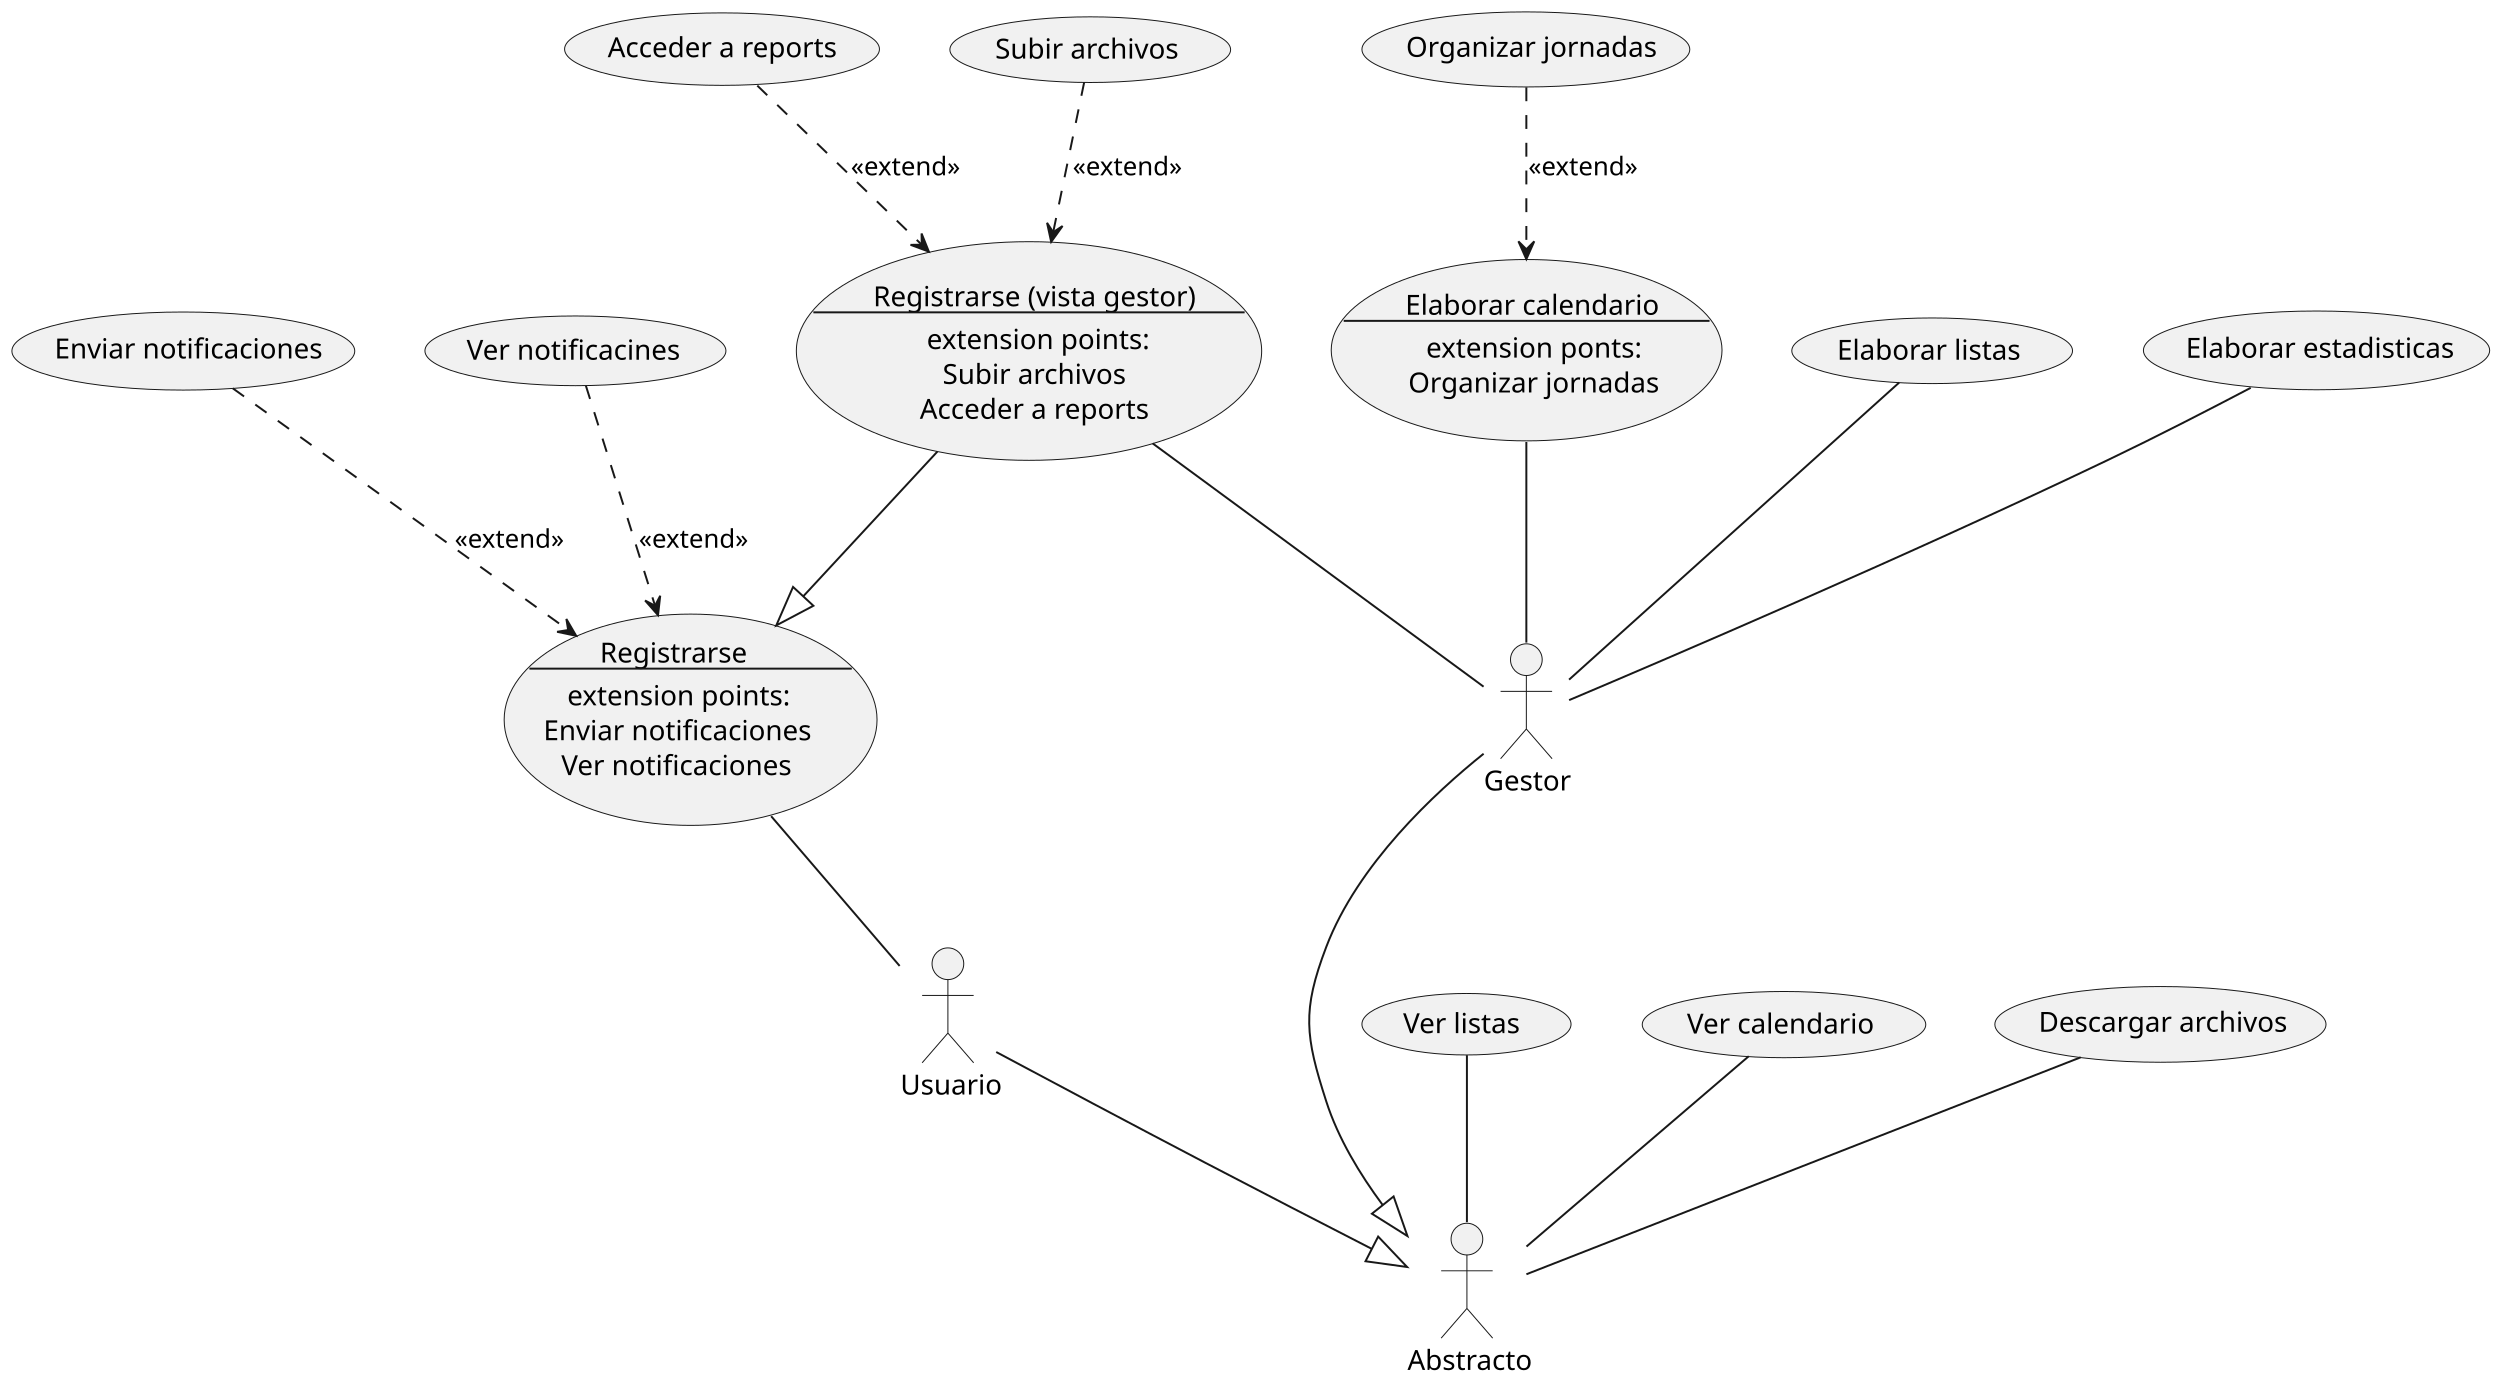
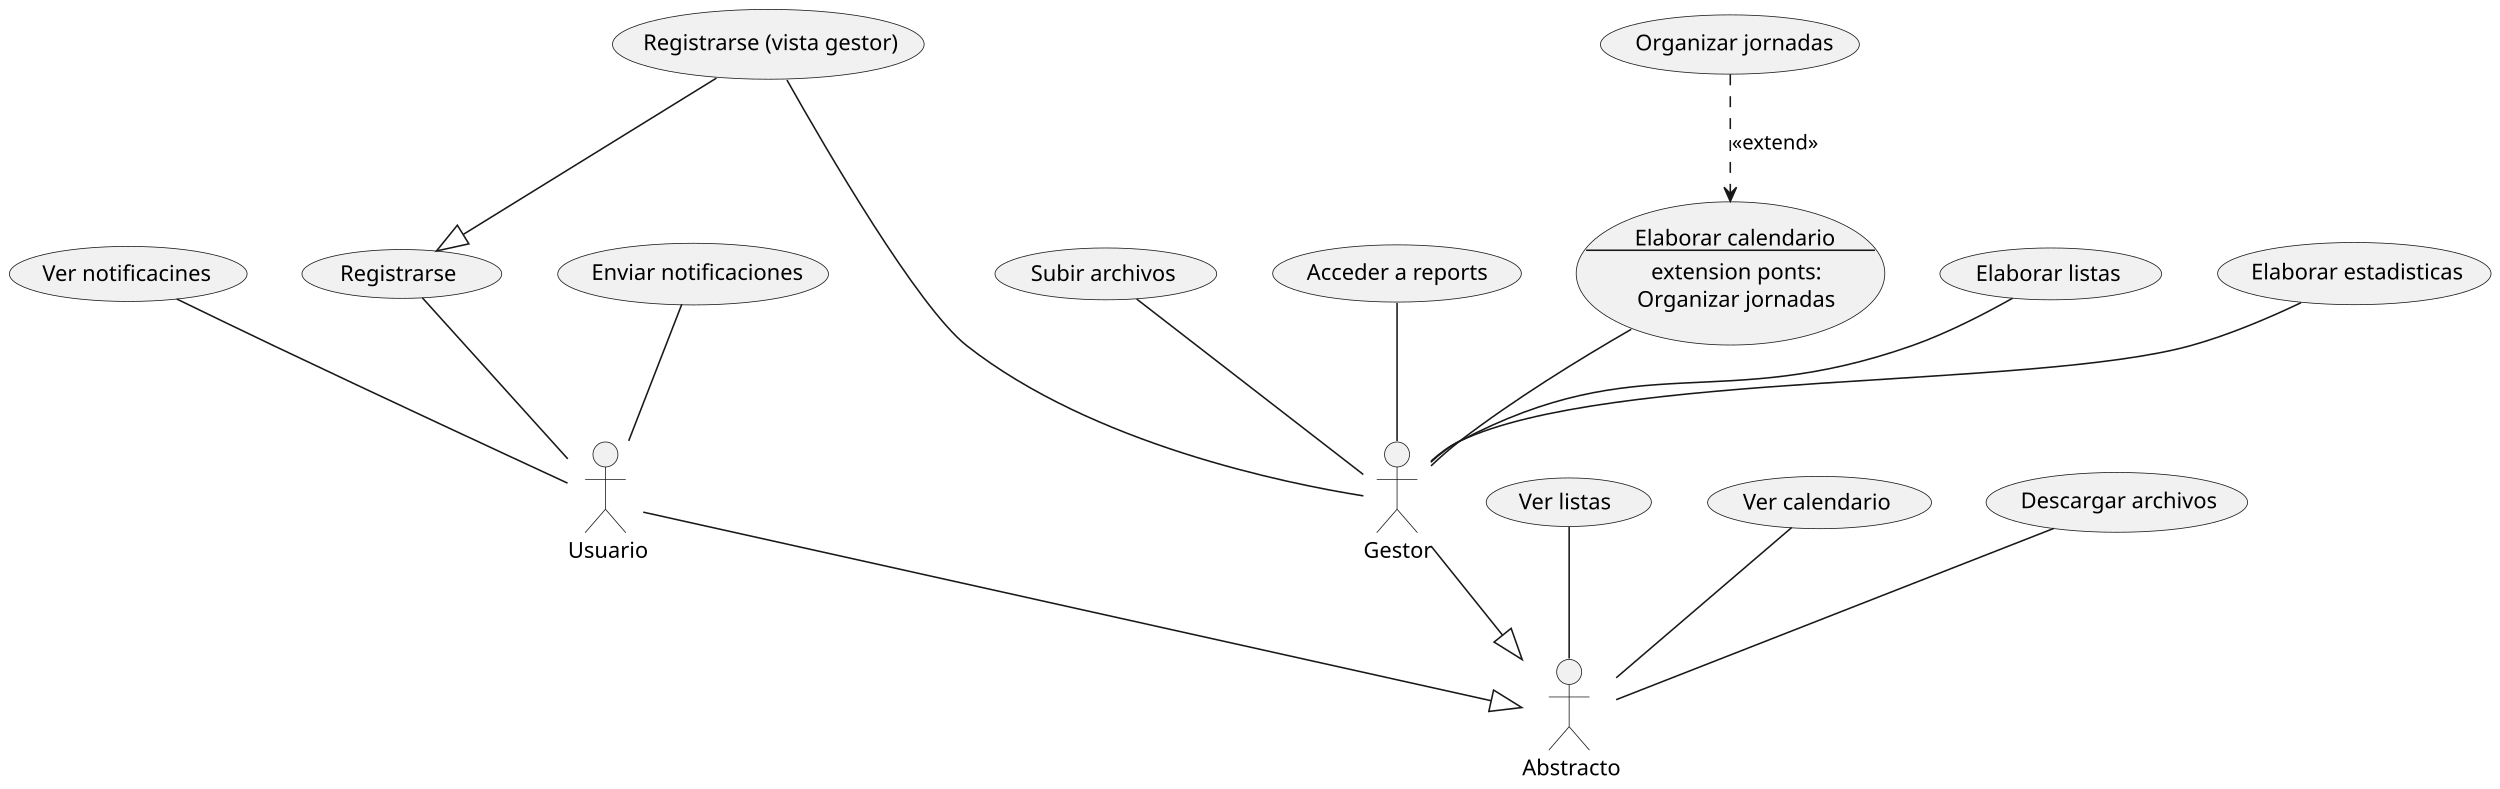
- <svg xmlns="http://www.w3.org/2000/svg" contentStyleType="text/css" height="700px" preserveAspectRatio="none" style="width:1262px;height:700px;background:#FFFFFF;" version="1.1" viewBox="0 0 1262 700" width="1262px" zoomAndPan="magnify">
+ <svg xmlns="http://www.w3.org/2000/svg" contentStyleType="text/css" height="504px" preserveAspectRatio="none" style="width:1598px;height:504px;background:#FFFFFF;" version="1.1" viewBox="0 0 1598 504" width="1598px" zoomAndPan="magnify">
  <defs />
  <g>
    <g id="elem_Gestor">
-       <ellipse cx="770.5" cy="333" fill="#F1F1F1" rx="8" ry="8" style="stroke:#181818;stroke-width:0.5;" />
-       <path d="M770.5,341 L770.5,368 M757.5,349 L783.5,349 M770.5,368 L757.5,383 M770.5,368 L783.5,383 " fill="none" style="stroke:#181818;stroke-width:0.5;" />
-       <text fill="#000000" font-family="sans-serif" font-size="14" lengthAdjust="spacing" textLength="43" x="749" y="399.033">Gestor</text>
+       <ellipse cx="893" cy="290.5" fill="#F1F1F1" rx="8" ry="8" style="stroke:#181818;stroke-width:0.5;" />
+       <path d="M893,298.5 L893,325.5 M880,306.5 L906,306.5 M893,325.5 L880,340.5 M893,325.5 L906,340.5 " fill="none" style="stroke:#181818;stroke-width:0.5;" />
+       <text fill="#000000" font-family="sans-serif" font-size="14" lengthAdjust="spacing" textLength="43" x="871.5" y="356.533">Gestor</text>
    </g>
    <g id="elem_Usuario">
-       <ellipse cx="478.5" cy="486.5" fill="#F1F1F1" rx="8" ry="8" style="stroke:#181818;stroke-width:0.5;" />
-       <path d="M478.5,494.5 L478.5,521.5 M465.5,502.5 L491.5,502.5 M478.5,521.5 L465.5,536.5 M478.5,521.5 L491.5,536.5 " fill="none" style="stroke:#181818;stroke-width:0.5;" />
-       <text fill="#000000" font-family="sans-serif" font-size="14" lengthAdjust="spacing" textLength="48" x="454.5" y="552.533">Usuario</text>
+       <ellipse cx="387" cy="290.5" fill="#F1F1F1" rx="8" ry="8" style="stroke:#181818;stroke-width:0.5;" />
+       <path d="M387,298.5 L387,325.5 M374,306.5 L400,306.5 M387,325.5 L374,340.5 M387,325.5 L400,340.5 " fill="none" style="stroke:#181818;stroke-width:0.5;" />
+       <text fill="#000000" font-family="sans-serif" font-size="14" lengthAdjust="spacing" textLength="48" x="363" y="356.533">Usuario</text>
    </g>
    <g id="elem_Abstracto">
-       <ellipse cx="740.5" cy="625.5" fill="#F1F1F1" rx="8" ry="8" style="stroke:#181818;stroke-width:0.5;" />
-       <path d="M740.5,633.5 L740.5,660.5 M727.5,641.5 L753.5,641.5 M740.5,660.5 L727.5,675.5 M740.5,660.5 L753.5,675.5 " fill="none" style="stroke:#181818;stroke-width:0.5;" />
-       <text fill="#000000" font-family="sans-serif" font-size="14" lengthAdjust="spacing" textLength="60" x="710.5" y="691.533">Abstracto</text>
+       <ellipse cx="1003" cy="429.5" fill="#F1F1F1" rx="8" ry="8" style="stroke:#181818;stroke-width:0.5;" />
+       <path d="M1003,437.5 L1003,464.5 M990,445.5 L1016,445.5 M1003,464.5 L990,479.5 M1003,464.5 L1016,479.5 " fill="none" style="stroke:#181818;stroke-width:0.5;" />
+       <text fill="#000000" font-family="sans-serif" font-size="14" lengthAdjust="spacing" textLength="60" x="973" y="495.533">Abstracto</text>
    </g>
    <g id="elem_Elaborar listas">
-       <ellipse cx="975.357" cy="177.071" fill="#F1F1F1" rx="70.857" ry="16.571" style="stroke:#181818;stroke-width:0.5;" />
-       <text fill="#000000" font-family="sans-serif" font-size="14" lengthAdjust="spacing" textLength="90" x="927.357" y="181.588">Elaborar listas</text>
+       <ellipse cx="1310.857" cy="175.071" fill="#F1F1F1" rx="70.857" ry="16.571" style="stroke:#181818;stroke-width:0.5;" />
+       <text fill="#000000" font-family="sans-serif" font-size="14" lengthAdjust="spacing" textLength="90" x="1262.857" y="179.588">Elaborar listas</text>
    </g>
    <g id="elem_Elaborar estadisticas">
-       <ellipse cx="1169.392" cy="176.879" fill="#F1F1F1" rx="87.392" ry="19.878" style="stroke:#181818;stroke-width:0.5;" />
-       <text fill="#000000" font-family="sans-serif" font-size="14" lengthAdjust="spacing" textLength="132" x="1103.392" y="180.607">Elaborar estadisticas</text>
+       <ellipse cx="1504.892" cy="174.879" fill="#F1F1F1" rx="87.392" ry="19.878" style="stroke:#181818;stroke-width:0.5;" />
+       <text fill="#000000" font-family="sans-serif" font-size="14" lengthAdjust="spacing" textLength="132" x="1438.892" y="178.607">Elaborar estadisticas</text>
    </g>
    <g id="elem_EC">
-       <ellipse cx="770.638" cy="176.775" fill="#F1F1F1" rx="98.638" ry="45.775" style="stroke:#181818;stroke-width:0.5;" />
-       <text fill="#000000" font-family="sans-serif" font-size="14" lengthAdjust="spacing" textLength="124" x="709.388" y="158.895">Elaborar calendario</text>
-       <line style="stroke:#181818;stroke-width:1.0;" x1="678.301" x2="862.974" y1="161.971" y2="161.971" />
-       <text fill="#000000" font-family="sans-serif" font-size="14" lengthAdjust="spacing" textLength="103" x="719.888" y="180.504">extension ponts:</text>
-       <text fill="#000000" font-family="sans-serif" font-size="14" lengthAdjust="spacing" textLength="121" x="710.888" y="198.113">Organizar jornadas</text>
+       <ellipse cx="1106.138" cy="174.775" fill="#F1F1F1" rx="98.638" ry="45.775" style="stroke:#181818;stroke-width:0.5;" />
+       <text fill="#000000" font-family="sans-serif" font-size="14" lengthAdjust="spacing" textLength="124" x="1044.888" y="156.895">Elaborar calendario</text>
+       <line style="stroke:#181818;stroke-width:1.0;" x1="1013.801" x2="1198.474" y1="159.971" y2="159.971" />
+       <text fill="#000000" font-family="sans-serif" font-size="14" lengthAdjust="spacing" textLength="103" x="1055.388" y="178.504">extension ponts:</text>
+       <text fill="#000000" font-family="sans-serif" font-size="14" lengthAdjust="spacing" textLength="121" x="1046.388" y="196.113">Organizar jornadas</text>
    </g>
    <g id="elem_Organizar jornadas">
-       <ellipse cx="770.252" cy="24.95" fill="#F1F1F1" rx="82.752" ry="18.95" style="stroke:#181818;stroke-width:0.5;" />
-       <text fill="#000000" font-family="sans-serif" font-size="14" lengthAdjust="spacing" textLength="121" x="709.752" y="28.679">Organizar jornadas</text>
+       <ellipse cx="1105.752" cy="28.45" fill="#F1F1F1" rx="82.752" ry="18.95" style="stroke:#181818;stroke-width:0.5;" />
+       <text fill="#000000" font-family="sans-serif" font-size="14" lengthAdjust="spacing" textLength="121" x="1045.252" y="32.179">Organizar jornadas</text>
    </g>
    <g id="elem_Reg">
-       <ellipse cx="348.615" cy="363.33" fill="#F1F1F1" rx="94.115" ry="53.33" style="stroke:#181818;stroke-width:0.5;" />
-       <text fill="#000000" font-family="sans-serif" font-size="14" lengthAdjust="spacing" textLength="73" x="302.834" y="334.451">Registrarse</text>
-       <line style="stroke:#181818;stroke-width:1.0;" x1="267.25" x2="429.981" y1="337.527" y2="337.527" />
-       <text fill="#000000" font-family="sans-serif" font-size="14" lengthAdjust="spacing" textLength="106" x="286.334" y="356.06">extension points:</text>
-       <text fill="#000000" font-family="sans-serif" font-size="14" lengthAdjust="spacing" textLength="130" x="274.334" y="373.67">Enviar notificaciones</text>
-       <text fill="#000000" font-family="sans-serif" font-size="14" lengthAdjust="spacing" textLength="112" x="283.334" y="391.279">Ver notificaciones</text>
+       <ellipse cx="256.863" cy="175.109" fill="#F1F1F1" rx="63.863" ry="15.609" style="stroke:#181818;stroke-width:0.5;" />
+       <text fill="#000000" font-family="sans-serif" font-size="14" lengthAdjust="spacing" textLength="73" x="217.363" y="179.626">Registrarse</text>
    </g>
    <g id="elem_RegG">
-       <ellipse cx="519.444" cy="177.19" fill="#F1F1F1" rx="117.444" ry="55.19" style="stroke:#181818;stroke-width:0.5;" />
-       <text fill="#000000" font-family="sans-serif" font-size="14" lengthAdjust="spacing" textLength="160" x="440.804" y="154.595">Registrarse (vista gestor)</text>
-       <line style="stroke:#181818;stroke-width:1.0;" x1="410.59" x2="628.298" y1="157.672" y2="157.672" />
-       <text fill="#000000" font-family="sans-serif" font-size="14" lengthAdjust="spacing" textLength="106" x="467.804" y="176.205">extension points:</text>
-       <text fill="#000000" font-family="sans-serif" font-size="14" lengthAdjust="spacing" textLength="90" x="475.804" y="193.814">Subir archivos</text>
-       <text fill="#000000" font-family="sans-serif" font-size="14" lengthAdjust="spacing" textLength="113" x="464.304" y="211.423">Acceder a reports</text>
+       <ellipse cx="491.113" cy="28.323" fill="#F1F1F1" rx="99.613" ry="22.323" style="stroke:#181818;stroke-width:0.5;" />
+       <text fill="#000000" font-family="sans-serif" font-size="14" lengthAdjust="spacing" textLength="160" x="411.113" y="32.051">Registrarse (vista gestor)</text>
    </g>
    <g id="elem_Ver listas">
-       <ellipse cx="740.281" cy="517.023" fill="#F1F1F1" rx="52.781" ry="15.523" style="stroke:#181818;stroke-width:0.5;" />
-       <text fill="#000000" font-family="sans-serif" font-size="14" lengthAdjust="spacing" textLength="58" x="708.281" y="521.539">Ver listas</text>
+       <ellipse cx="1002.781" cy="321.023" fill="#F1F1F1" rx="52.781" ry="15.523" style="stroke:#181818;stroke-width:0.5;" />
+       <text fill="#000000" font-family="sans-serif" font-size="14" lengthAdjust="spacing" textLength="58" x="970.781" y="325.539">Ver listas</text>
    </g>
    <g id="elem_Ver calendario">
-       <ellipse cx="900.568" cy="517.213" fill="#F1F1F1" rx="71.568" ry="16.713" style="stroke:#181818;stroke-width:0.5;" />
-       <text fill="#000000" font-family="sans-serif" font-size="14" lengthAdjust="spacing" textLength="92" x="851.568" y="521.73">Ver calendario</text>
+       <ellipse cx="1163.068" cy="321.214" fill="#F1F1F1" rx="71.568" ry="16.713" style="stroke:#181818;stroke-width:0.5;" />
+       <text fill="#000000" font-family="sans-serif" font-size="14" lengthAdjust="spacing" textLength="92" x="1114.068" y="325.73">Ver calendario</text>
    </g>
    <g id="elem_Descargar archivos">
-       <ellipse cx="1090.587" cy="517.117" fill="#F1F1F1" rx="83.587" ry="19.117" style="stroke:#181818;stroke-width:0.5;" />
-       <text fill="#000000" font-family="sans-serif" font-size="14" lengthAdjust="spacing" textLength="123" x="1029.087" y="520.846">Descargar archivos</text>
+       <ellipse cx="1353.087" cy="321.118" fill="#F1F1F1" rx="83.587" ry="19.117" style="stroke:#181818;stroke-width:0.5;" />
+       <text fill="#000000" font-family="sans-serif" font-size="14" lengthAdjust="spacing" textLength="123" x="1291.587" y="324.846">Descargar archivos</text>
    </g>
    <g id="elem_Subir archivos">
-       <ellipse cx="550.357" cy="25.071" fill="#F1F1F1" rx="70.857" ry="16.571" style="stroke:#181818;stroke-width:0.5;" />
-       <text fill="#000000" font-family="sans-serif" font-size="14" lengthAdjust="spacing" textLength="90" x="502.357" y="29.588">Subir archivos</text>
+       <ellipse cx="706.857" cy="175.071" fill="#F1F1F1" rx="70.857" ry="16.571" style="stroke:#181818;stroke-width:0.5;" />
+       <text fill="#000000" font-family="sans-serif" font-size="14" lengthAdjust="spacing" textLength="90" x="658.857" y="179.588">Subir archivos</text>
    </g>
    <g id="elem_Acceder a reports">
-       <ellipse cx="364.478" cy="24.796" fill="#F1F1F1" rx="79.478" ry="18.296" style="stroke:#181818;stroke-width:0.5;" />
-       <text fill="#000000" font-family="sans-serif" font-size="14" lengthAdjust="spacing" textLength="113" x="306.756" y="28.871">Acceder a reports</text>
+       <ellipse cx="892.977" cy="174.796" fill="#F1F1F1" rx="79.478" ry="18.296" style="stroke:#181818;stroke-width:0.5;" />
+       <text fill="#000000" font-family="sans-serif" font-size="14" lengthAdjust="spacing" textLength="113" x="835.256" y="178.871">Acceder a reports</text>
    </g>
    <g id="elem_Enviar notificaciones">
-       <ellipse cx="92.541" cy="177.208" fill="#F1F1F1" rx="86.541" ry="19.708" style="stroke:#181818;stroke-width:0.5;" />
-       <text fill="#000000" font-family="sans-serif" font-size="14" lengthAdjust="spacing" textLength="130" x="27.541" y="180.937">Enviar notificaciones</text>
+       <ellipse cx="443.041" cy="175.208" fill="#F1F1F1" rx="86.541" ry="19.708" style="stroke:#181818;stroke-width:0.5;" />
+       <text fill="#000000" font-family="sans-serif" font-size="14" lengthAdjust="spacing" textLength="130" x="378.041" y="178.937">Enviar notificaciones</text>
    </g>
    <g id="elem_Ver notificacines">
-       <ellipse cx="290.476" cy="177.095" fill="#F1F1F1" rx="75.976" ry="17.595" style="stroke:#181818;stroke-width:0.5;" />
-       <text fill="#000000" font-family="sans-serif" font-size="14" lengthAdjust="spacing" textLength="104" x="235.547" y="181.596">Ver notificacines</text>
+       <ellipse cx="81.976" cy="175.095" fill="#F1F1F1" rx="75.976" ry="17.595" style="stroke:#181818;stroke-width:0.5;" />
+       <text fill="#000000" font-family="sans-serif" font-size="14" lengthAdjust="spacing" textLength="104" x="27.047" y="179.596">Ver notificacines</text>
    </g>
    <g id="link_Elaborar listas_Gestor">
-       <path d="M958.72,193.1 C921.72,226.4 833.12,306.14 792.06,343.09 " fill="none" id="Elaborar listas-Gestor" style="stroke:#181818;stroke-width:1.0;" />
+       <path d="M1286.45,190.6 C1268.99,200.44 1244.7,213.02 1222,221 C1098.16,264.54 1049.2,220.93 933,282 C926.39,285.48 920.09,290.36 914.53,295.47 " fill="none" id="Elaborar listas-Gestor" style="stroke:#181818;stroke-width:1.0;" />
    </g>
    <g id="link_Elaborar estadisticas_Gestor">
-       <path d="M1136.17,195.76 C1115.65,206.54 1088.72,220.41 1064.5,232 C963.76,280.22 840.98,332.75 792.09,353.42 " fill="none" id="Elaborar estadisticas-Gestor" style="stroke:#181818;stroke-width:1.0;" />
+       <path d="M1470.86,193.47 C1450.73,203.04 1424.48,214.29 1400,221 C1299.06,248.65 1027.47,236.97 933,282 C926.43,285.13 920.23,289.75 914.77,294.7 " fill="none" id="Elaborar estadisticas-Gestor" style="stroke:#181818;stroke-width:1.0;" />
    </g>
    <g id="link_EC_Gestor">
-       <path d="M770.5,223.13 C770.5,254.18 770.5,294.95 770.5,324.37 " fill="none" id="EC-Gestor" style="stroke:#181818;stroke-width:1.0;" />
+       <path d="M1042.67,210.5 C1008.98,229.91 967.51,255.51 933,282 C926.77,286.78 920.43,292.4 914.68,297.83 " fill="none" id="EC-Gestor" style="stroke:#181818;stroke-width:1.0;" />
    </g>
    <g id="link_Organizar jornadas_EC">
-       <path d="M770.5,44.09 C770.5,64.19 770.5,97.52 770.5,125.64 " fill="none" id="Organizar jornadas-to-EC" style="stroke:#181818;stroke-width:1.0;stroke-dasharray:7.0,7.0;" />
-       <polygon fill="#181818" points="770.5,130.83,774.5,121.83,770.5,125.83,766.5,121.83,770.5,130.83" style="stroke:#181818;stroke-width:1.0;" />
-       <text fill="#000000" font-family="sans-serif" font-size="13" lengthAdjust="spacing" textLength="53" x="771.5" y="88.495">«extend»</text>
+       <path d="M1106,47.51 C1106,66.45 1106,97.1 1106,123.49 " fill="none" id="Organizar jornadas-to-EC" style="stroke:#181818;stroke-width:1.0;stroke-dasharray:7.0,7.0;" />
+       <polygon fill="#181818" points="1106,128.7,1110,119.7,1106,123.7,1102,119.7,1106,128.7" style="stroke:#181818;stroke-width:1.0;" />
+       <text fill="#000000" font-family="sans-serif" font-size="13" lengthAdjust="spacing" textLength="53" x="1107" y="95.495">«extend»</text>
    </g>
    <g id="link_Gestor_Abstracto">
-       <path d="M748.93,380.48 C724.29,400.22 685.35,436.34 669.5,478 C657.17,510.4 658.89,523 669.5,556 C675.49,574.63 686.43,592.73 697.95,608.24 " fill="none" id="Gestor-to-Abstracto" style="stroke:#181818;stroke-width:1.0;" />
-       <polygon fill="none" points="703.49,603.96,710.48,623.97,692.54,612.69,703.49,603.96" style="stroke:#181818;stroke-width:1.0;" />
+       <path d="M914.73,349.07 C927.74,365.27 944.73,386.43 960.33,405.86 " fill="none" id="Gestor-to-Abstracto" style="stroke:#181818;stroke-width:1.0;" />
+       <polygon fill="none" points="965.92,401.64,972.99,421.62,955.01,410.41,965.92,401.64" style="stroke:#181818;stroke-width:1.0;" />
    </g>
    <g id="link_Usuario_Abstracto">
-       <path d="M502.89,531.06 C528.98,545 571.59,567.7 608.5,587 C636.26,601.52 667.41,617.57 692.48,630.44 " fill="none" id="Usuario-to-Abstracto" style="stroke:#181818;stroke-width:1.0;" />
-       <polygon fill="none" points="695.7,624.22,710.3,639.58,689.31,636.68,695.7,624.22" style="stroke:#181818;stroke-width:1.0;" />
+       <path d="M411.15,327.37 C502.41,347.67 827.43,419.95 952.99,447.88 " fill="none" id="Usuario-to-Abstracto" style="stroke:#181818;stroke-width:1.0;" />
+       <polygon fill="none" points="954.7,441.09,972.7,452.26,951.66,454.75,954.7,441.09" style="stroke:#181818;stroke-width:1.0;" />
    </g>
    <g id="link_Ver listas_Abstracto">
-       <path d="M740.5,532.66 C740.5,552.61 740.5,589.02 740.5,616.95 " fill="none" id="Ver listas-Abstracto" style="stroke:#181818;stroke-width:1.0;" />
+       <path d="M1003,336.66 C1003,356.61 1003,393.02 1003,420.95 " fill="none" id="Ver listas-Abstracto" style="stroke:#181818;stroke-width:1.0;" />
    </g>
    <g id="link_Ver calendario_Abstracto">
-       <path d="M882.77,533.18 C855.67,556.38 803.64,600.93 770.57,629.25 " fill="none" id="Ver calendario-Abstracto" style="stroke:#181818;stroke-width:1.0;" />
+       <path d="M1145.27,337.18 C1118.17,360.38 1066.14,404.93 1033.07,433.25 " fill="none" id="Ver calendario-Abstracto" style="stroke:#181818;stroke-width:1.0;" />
    </g>
    <g id="link_Descargar archivos_Abstracto">
-       <path d="M1050.35,533.72 C979.43,561.48 833.52,618.59 770.53,643.24 " fill="none" id="Descargar archivos-Abstracto" style="stroke:#181818;stroke-width:1.0;" />
+       <path d="M1312.85,337.72 C1241.93,365.48 1096.02,422.59 1033.03,447.24 " fill="none" id="Descargar archivos-Abstracto" style="stroke:#181818;stroke-width:1.0;" />
    </g>
    <g id="link_Reg_Usuario">
-       <path d="M389.28,412.02 C410.57,436.84 435.92,466.37 454.14,487.61 " fill="none" id="Reg-Usuario" style="stroke:#181818;stroke-width:1.0;" />
+       <path d="M269.94,190.33 C291.58,214.31 335.45,262.9 362.91,293.31 " fill="none" id="Reg-Usuario" style="stroke:#181818;stroke-width:1.0;" />
    </g>
    <g id="link_RegG_Gestor">
-       <path d="M581.87,223.84 C636.31,263.86 712.19,319.64 748.91,346.63 " fill="none" id="RegG-Gestor" style="stroke:#181818;stroke-width:1.0;" />
+       <path d="M503.01,51.12 C528.25,95.91 587.01,196.68 618,221 C698.24,283.97 822.01,309.09 871.48,316.97 " fill="none" id="RegG-Gestor" style="stroke:#181818;stroke-width:1.0;" />
    </g>
-     <g id="link_Subir archivos_RegG">
-       <path d="M547.3,41.49 C543.61,59.32 537.34,89.67 531.69,117.03 " fill="none" id="Subir archivos-to-RegG" style="stroke:#181818;stroke-width:1.0;stroke-dasharray:7.0,7.0;" />
-       <polygon fill="#181818" points="530.64,122.1,536.381,114.098,531.654,117.204,528.547,112.476,530.64,122.1" style="stroke:#181818;stroke-width:1.0;" />
-       <text fill="#000000" font-family="sans-serif" font-size="13" lengthAdjust="spacing" textLength="53" x="541.5" y="88.495">«extend»</text>
+     <g id="link_Subir archivos_Gestor">
+       <path d="M726.55,191.14 C761.62,218.29 834.95,275.06 871.43,303.3 " fill="none" id="Subir archivos-Gestor" style="stroke:#181818;stroke-width:1.0;" />
    </g>
-     <g id="link_Acceder a reports_RegG">
-       <path d="M382.28,43.21 C402.37,62.65 436.05,95.24 465.01,123.27 " fill="none" id="Acceder a reports-to-RegG" style="stroke:#181818;stroke-width:1.0;stroke-dasharray:7.0,7.0;" />
-       <polygon fill="#181818" points="468.88,127.01,465.215,117.868,465.295,123.525,459.639,123.605,468.88,127.01" style="stroke:#181818;stroke-width:1.0;" />
-       <text fill="#000000" font-family="sans-serif" font-size="13" lengthAdjust="spacing" textLength="53" x="429.5" y="88.495">«extend»</text>
+     <g id="link_Acceder a reports_Gestor">
+       <path d="M893,193.66 C893,215.51 893,253.34 893,281.92 " fill="none" id="Acceder a reports-Gestor" style="stroke:#181818;stroke-width:1.0;" />
    </g>
    <g id="link_RegG_Reg">
-       <path d="M473.22,227.93 C452.35,250.45 427.5,277.26 405.5,301 " fill="none" id="RegG-to-Reg" style="stroke:#181818;stroke-width:1.0;" />
-       <polygon fill="none" points="410.6,305.79,391.87,315.7,400.33,296.28,410.6,305.79" style="stroke:#181818;stroke-width:1.0;" />
+       <path d="M457.97,49.9 C415.44,76.16 341.61,121.75 296.25,149.76 " fill="none" id="RegG-to-Reg" style="stroke:#181818;stroke-width:1.0;" />
+       <polygon fill="none" points="299.7,155.86,279.01,160.41,292.35,143.95,299.7,155.86" style="stroke:#181818;stroke-width:1.0;" />
    </g>
-     <g id="link_Enviar notificaciones_Reg">
-       <path d="M117.51,196.03 C156.38,224.04 232.45,278.86 286.67,317.94 " fill="none" id="Enviar notificaciones-to-Reg" style="stroke:#181818;stroke-width:1.0;stroke-dasharray:7.0,7.0;" />
-       <polygon fill="#181818" points="290.86,320.96,285.904,312.449,286.806,318.034,281.221,318.936,290.86,320.96" style="stroke:#181818;stroke-width:1.0;" />
-       <text fill="#000000" font-family="sans-serif" font-size="13" lengthAdjust="spacing" textLength="53" x="229.5" y="276.495">«extend»</text>
+     <g id="link_Enviar notificaciones_Usuario">
+       <path d="M435.79,194.53 C427.26,216.48 412.81,253.63 401.85,281.82 " fill="none" id="Enviar notificaciones-Usuario" style="stroke:#181818;stroke-width:1.0;" />
    </g>
-     <g id="link_Ver notificacines_Reg">
-       <path d="M295.75,194.7 C303.54,219.49 318.54,267.21 330.56,305.44 " fill="none" id="Ver notificacines-to-Reg" style="stroke:#181818;stroke-width:1.0;stroke-dasharray:7.0,7.0;" />
-       <polygon fill="#181818" points="332.16,310.53,333.277,300.745,330.661,305.76,325.645,303.144,332.16,310.53" style="stroke:#181818;stroke-width:1.0;" />
-       <text fill="#000000" font-family="sans-serif" font-size="13" lengthAdjust="spacing" textLength="53" x="322.5" y="276.495">«extend»</text>
+     <g id="link_Ver notificacines_Usuario">
+       <path d="M112.95,191.11 C131.01,199.89 154.26,211.14 175,221 C242.87,253.27 323.36,290.6 362.79,308.82 " fill="none" id="Ver notificacines-Usuario" style="stroke:#181818;stroke-width:1.0;" />
    </g>
  </g>
</svg>
